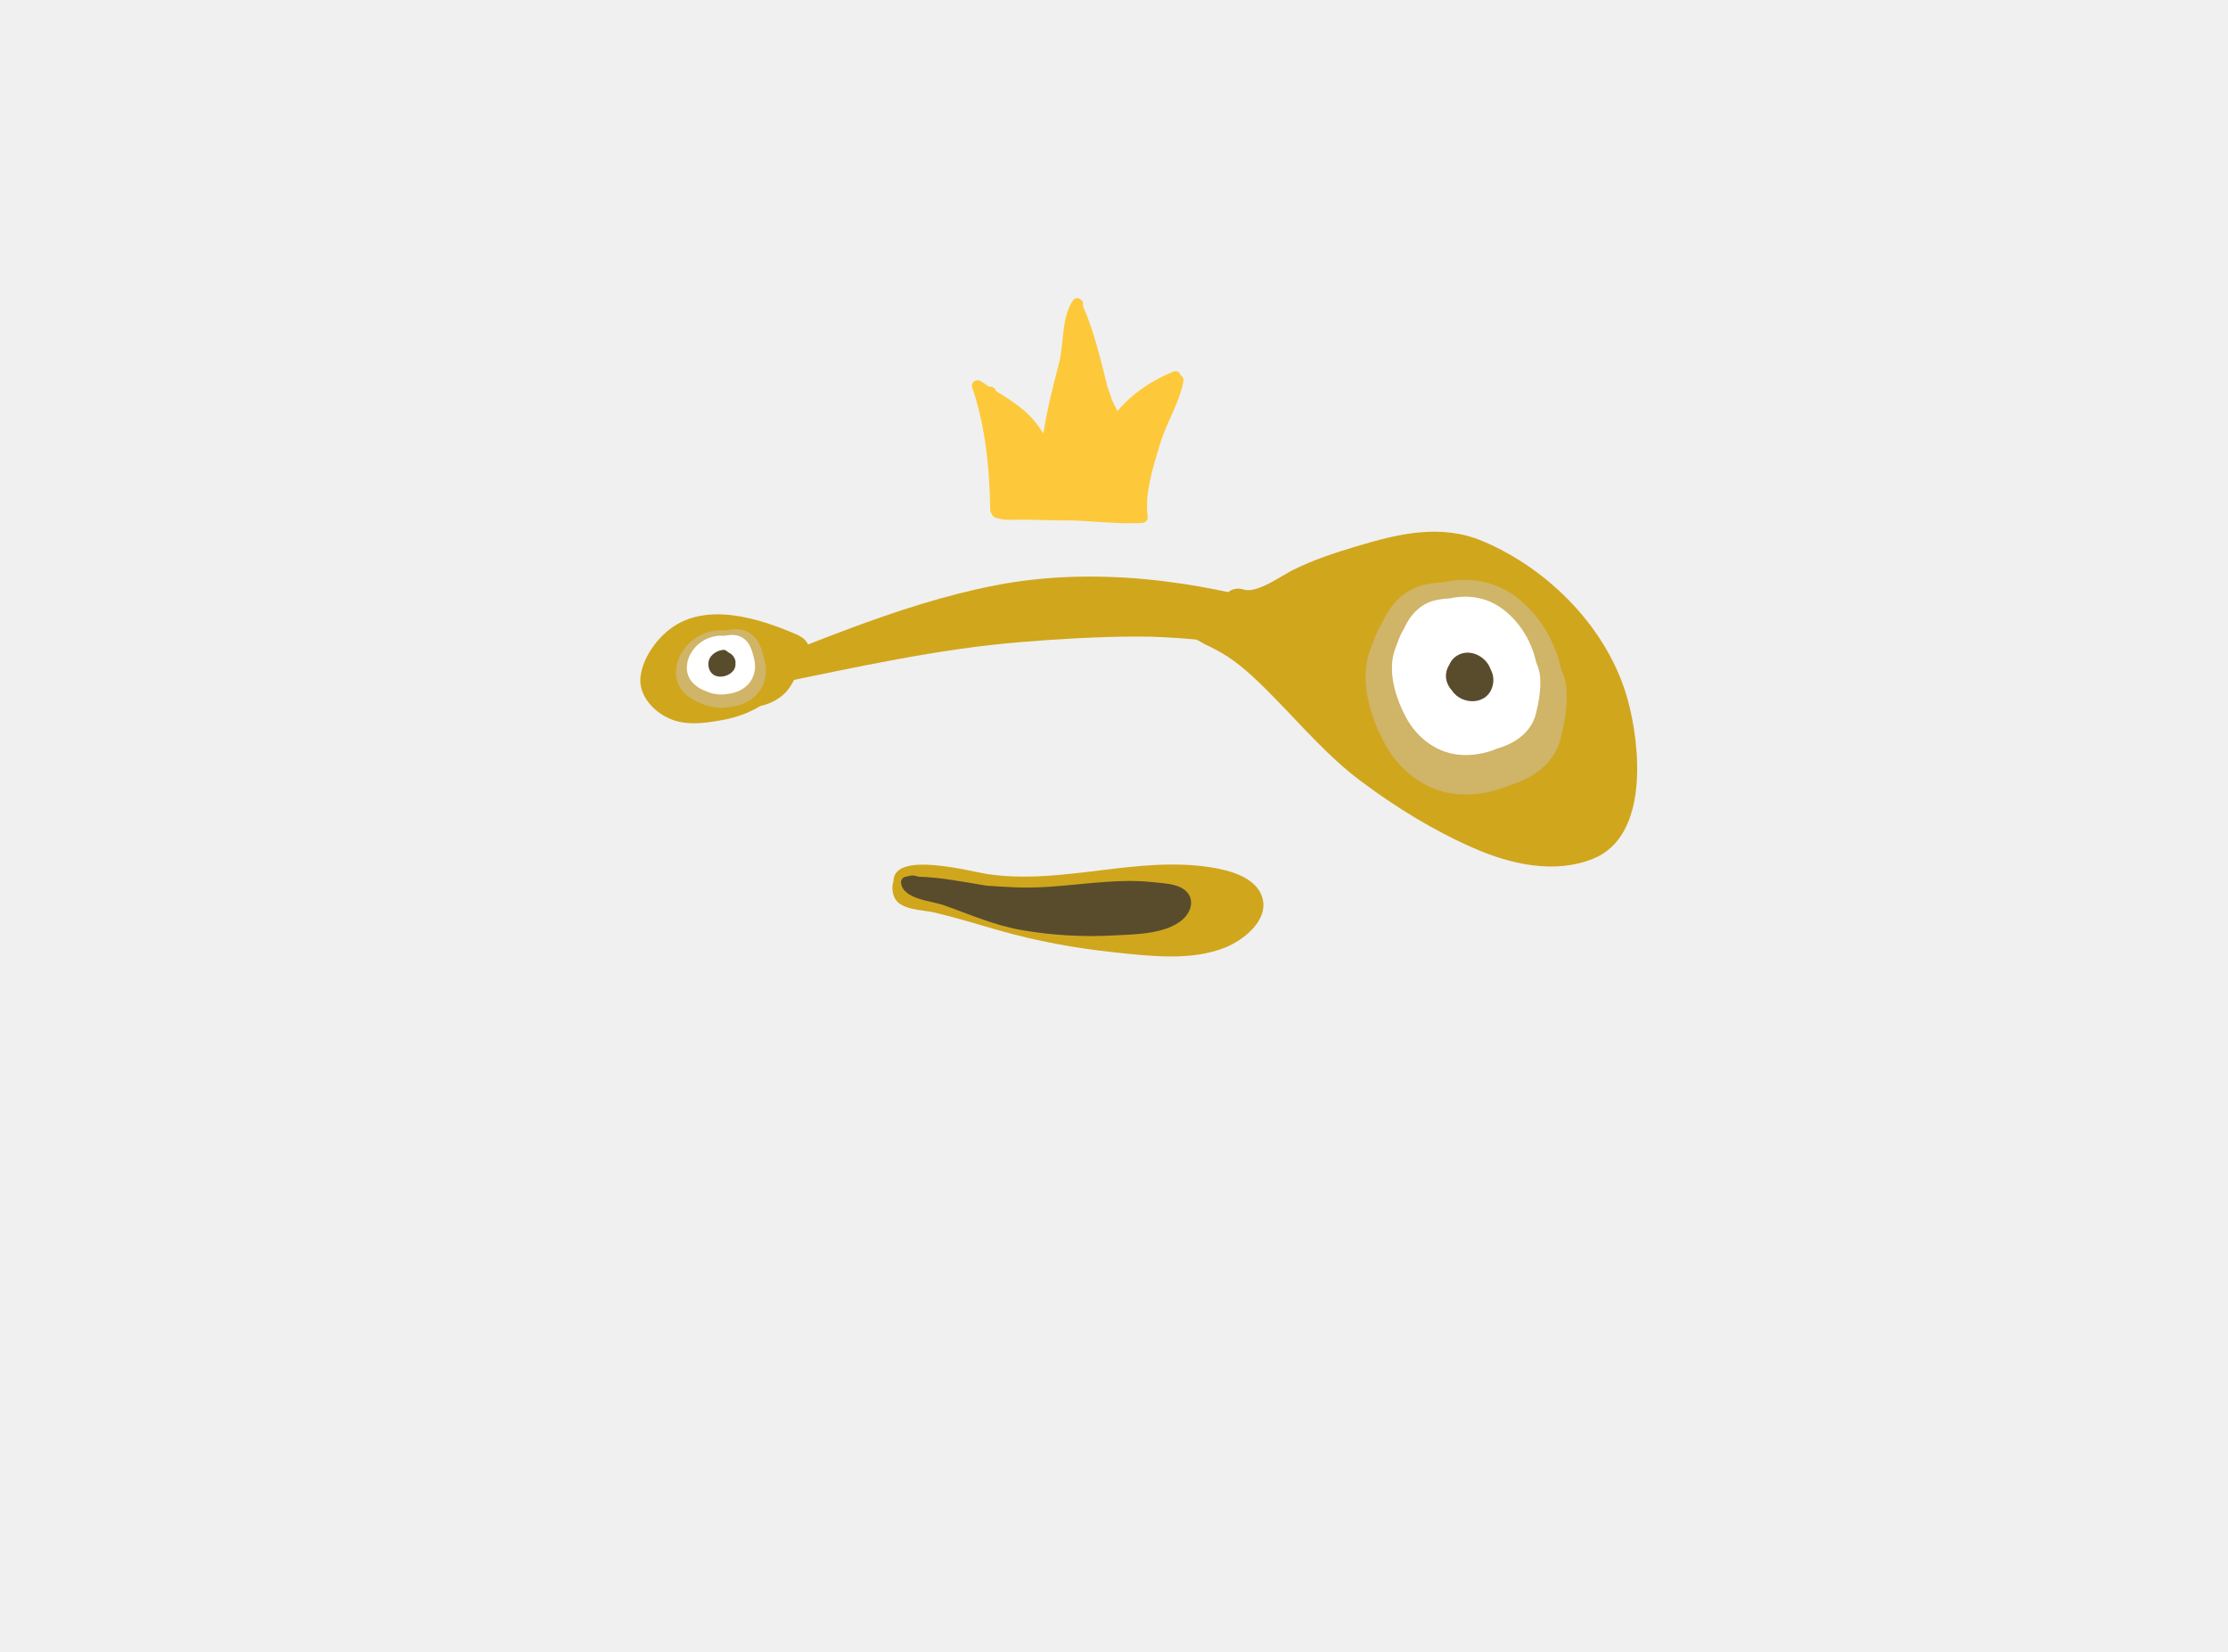
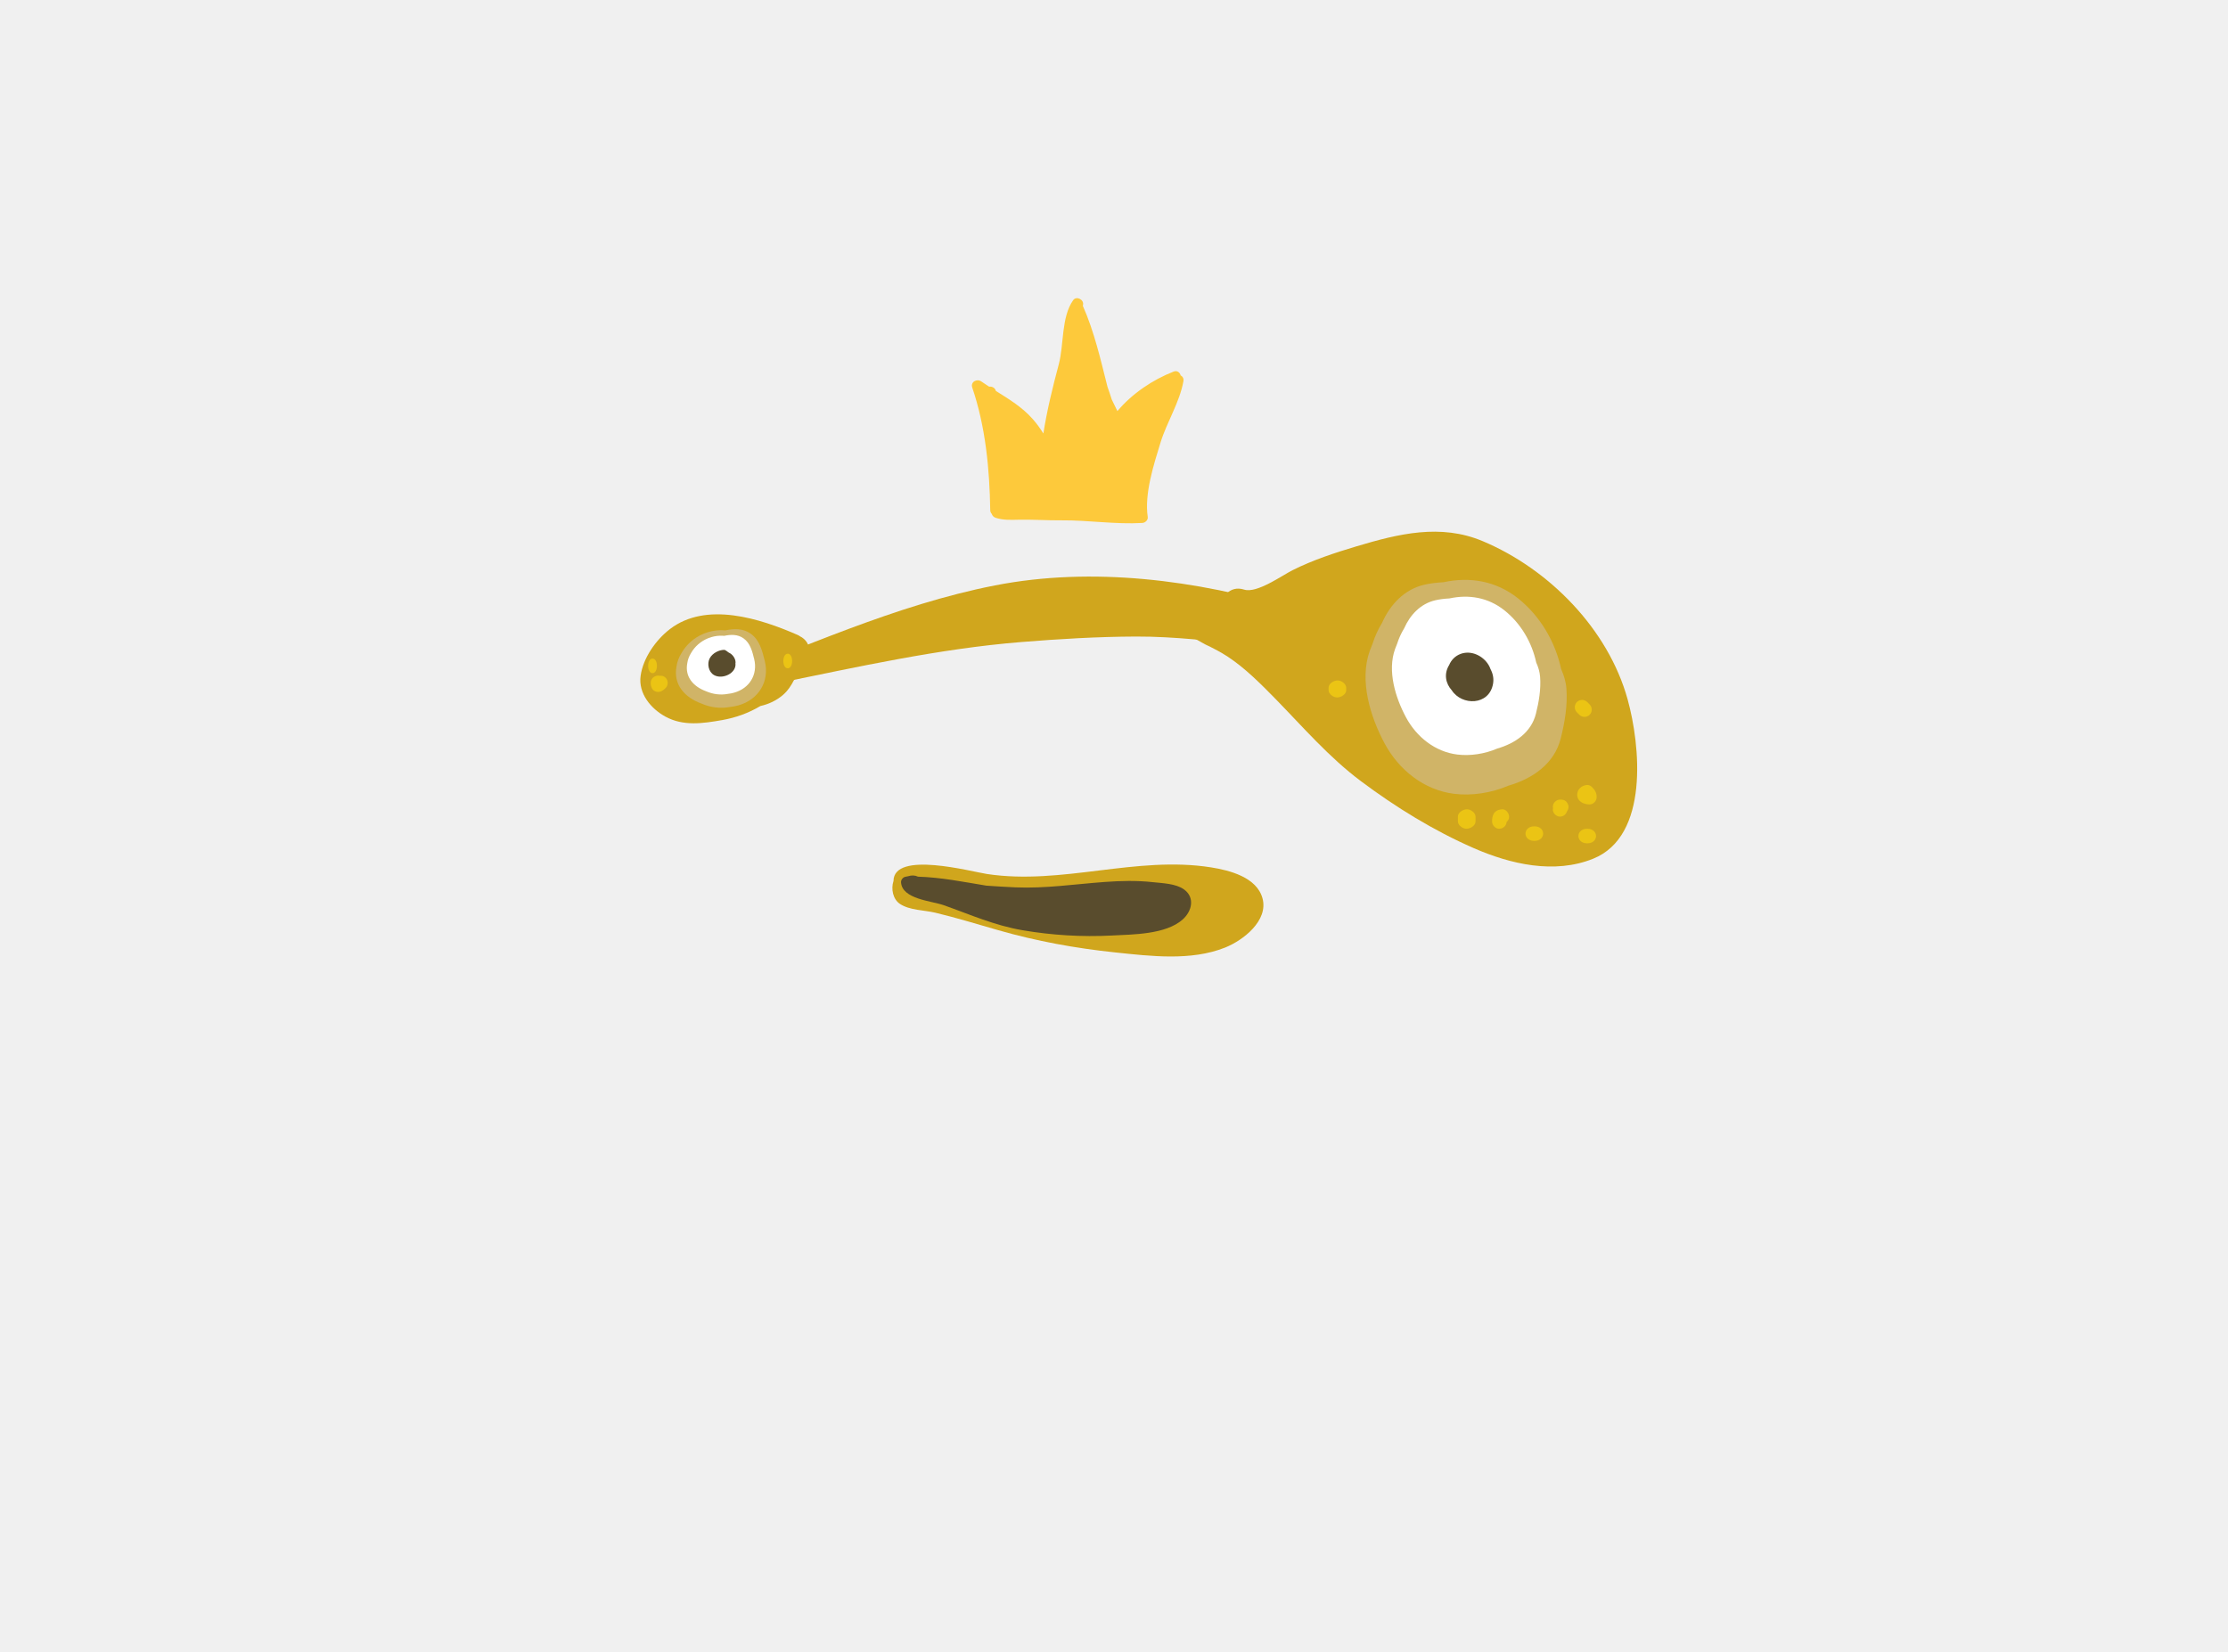
<svg xmlns="http://www.w3.org/2000/svg" xmlns:xlink="http://www.w3.org/1999/xlink" version="1.1" id="Layer_1" x="0px" y="0px" width="379px" height="281px" viewBox="0 0 379 281" enable-background="new 0 0 379 281" xml:space="preserve" class="shader-face">
-   <path fill="#D0A61D" d="M270.616,132.851c-0.326-0.161-0.654-0.327-0.976-0.501c-6.375-3.418-12.37-7.538-18.751-10.962  c-5.93-3.181-12.066-6.105-18.525-8.044c-6.328-1.909-12.877-2.868-19.431-3.562c-6.542-0.688-13.103-1.504-19.689-1.483  c-6.514,0.024-13.056,0.41-19.546,0.938c-14.014,1.137-27.733,4.221-41.484,7.017c-7.043,1.435-14.098,2.853-21.197,3.444  c3.148-1.092,6.29-2.217,9.406-3.387c16.06-6.007,31.885-13.391,48.809-16.707c16.586-3.244,34.294-0.925,50.373,3.889  c7.735,2.318,14.932,5.429,21.821,9.639c0.629,0.385,1.259,0.771,1.896,1.155c6.496,3.946,13.088,7.871,19.199,12.383  C265.258,128.681,267.937,130.762,270.616,132.851z" />
-   <path fill="#FDC93B" d="M200.838,63.866c-0.129-0.491-0.586-0.886-1.195-0.647c-3.553,1.384-7.065,3.74-9.566,6.724  c-0.311-0.666-0.639-1.322-0.96-1.969c-0.224-0.713-0.46-1.427-0.722-2.145c-1.18-4.672-2.247-9.384-4.191-13.783  c0.01-0.049,0.01-0.104,0.021-0.149c0.231-0.9-1.111-1.618-1.672-0.824c-2.043,2.885-1.557,7.548-2.438,10.868  c-1.035,3.889-2.009,7.823-2.63,11.809c-0.533-0.854-1.123-1.674-1.801-2.441c-1.78-2.025-4.033-3.393-6.279-4.797  c-0.146-0.557-0.678-0.793-1.142-0.723c-0.45-0.289-0.896-0.582-1.335-0.889c-0.74-0.521-1.873,0.065-1.542,1.038  c2.268,6.665,2.947,13.841,3.061,20.86c0.006,0.273,0.104,0.477,0.253,0.622c0.088,0.29,0.3,0.552,0.656,0.672  c1.306,0.437,2.611,0.358,3.976,0.332c2.405-0.046,4.793,0.125,7.195,0.104c4.609-0.039,9.198,0.714,13.805,0.443  c0.486-0.028,0.984-0.501,0.906-1.019c-0.59-3.943,1.025-8.908,2.172-12.648c1.068-3.481,3.27-6.875,3.896-10.441  C201.391,64.386,201.17,64.039,200.838,63.866z" />
+   <path fill="#D0A61D" d="M270.616,132.851c-0.326-0.161-0.654-0.327-0.976-0.501c-6.375-3.418-12.371-7.538-18.752-10.962  c-5.93-3.181-12.065-6.105-18.525-8.044c-6.327-1.909-12.877-2.868-19.43-3.562c-6.543-0.688-13.104-1.504-19.689-1.483  c-6.514,0.024-13.056,0.41-19.546,0.938c-14.014,1.137-27.733,4.221-41.484,7.017c-7.043,1.435-14.098,2.853-21.197,3.444  c3.148-1.092,6.29-2.217,9.406-3.387c16.06-6.007,31.885-13.391,48.809-16.707c16.586-3.244,34.293-0.925,50.374,3.889  c7.734,2.318,14.932,5.429,21.82,9.639c0.629,0.385,1.26,0.771,1.896,1.155c6.496,3.946,13.088,7.871,19.199,12.383  C265.258,128.681,267.938,130.762,270.616,132.851z" />
+   <path fill="#FDC93B" d="M200.838,63.866c-0.129-0.491-0.586-0.886-1.195-0.647c-3.553,1.384-7.064,3.74-9.565,6.724  c-0.311-0.666-0.639-1.322-0.96-1.969c-0.224-0.713-0.46-1.427-0.722-2.145c-1.18-4.672-2.247-9.384-4.191-13.783  c0.01-0.049,0.01-0.104,0.021-0.149c0.231-0.9-1.111-1.618-1.672-0.824c-2.043,2.885-1.557,7.548-2.438,10.868  c-1.035,3.889-2.009,7.823-2.63,11.809c-0.533-0.854-1.123-1.674-1.801-2.441c-1.78-2.025-4.033-3.393-6.279-4.797  c-0.146-0.557-0.678-0.793-1.142-0.723c-0.45-0.289-0.896-0.582-1.335-0.889c-0.74-0.521-1.873,0.065-1.542,1.038  c2.268,6.665,2.947,13.841,3.061,20.86c0.006,0.273,0.104,0.477,0.253,0.622c0.088,0.29,0.3,0.552,0.656,0.672  c1.306,0.437,2.611,0.358,3.976,0.332c2.405-0.046,4.793,0.125,7.195,0.104c4.609-0.039,9.198,0.714,13.805,0.443  c0.486-0.028,0.984-0.501,0.906-1.019c-0.59-3.943,1.025-8.908,2.172-12.648c1.068-3.481,3.27-6.875,3.896-10.441  C201.391,64.386,201.17,64.039,200.838,63.866z" />
  <path fill="#D0A61D" d="M136.077,108.256c-0.111-0.084-0.235-0.162-0.383-0.227c-6.393-2.795-15.563-5.757-21.759-0.979  c-2.385,1.84-4.532,4.896-4.959,7.916c-0.422,3,1.729,5.604,4.236,6.967c3.031,1.65,6.36,1.154,9.634,0.58  c2.34-0.414,4.516-1.205,6.494-2.389c1.421-0.318,2.767-0.945,3.884-1.92c0.806-0.701,1.343-1.539,1.816-2.453  c1.251-1.461,2.384-3.107,2.605-4.834C137.792,109.787,137.073,108.729,136.077,108.256z" />
-   <path fill="#D0A61D" d="M276.865,118.965c-3.314-11.945-13.348-22.147-24.652-26.899c-7.154-3.007-14.301-1.262-21.49,0.893  c-3.699,1.109-7.393,2.321-10.852,4.052c-1.803,0.903-6.074,3.989-8.23,3.303c-1.273-0.405-2.309-0.033-3,0.693  c-2.209,0.182-4.414,0.372-6.615,0.616c-1.295-0.167-2.602,0.011-3.998,0.728c-3.52,1.807-0.836,6.347,2.475,5.873  c0.484-0.07,0.973-0.131,1.461-0.188c1.008,0.398,2.697,1.432,3.012,1.58c1.342,0.635,2.658,1.309,3.898,2.127  c2.947,1.943,5.629,4.645,8.09,7.16c4.73,4.838,9.08,9.912,14.521,13.99c5.93,4.443,12.385,8.42,19.188,11.395  c6.283,2.75,13.738,4.477,20.346,1.807C280.572,142.234,279.037,126.783,276.865,118.965z" />
-   <path fill="#D0A61D" d="M214.756,152.818c-0.984-3.561-5.568-4.742-8.736-5.244c-12.758-2.023-25.308,3.051-38.116,1.127  c-2.656-0.398-15.865-4.01-15.914,1.188c-0.455,1.359-0.088,3.113,1.095,3.898c1.671,1.109,4.15,1.049,6.047,1.504  c3.596,0.863,7.129,1.949,10.68,2.969c6.525,1.871,13.164,3.078,19.915,3.785c6.03,0.633,12.881,1.477,18.659-0.824  C211.488,159.984,215.809,156.621,214.756,152.818z" />
-   <path class="shader-mouth" fill="#594C2D" d="M201.414,151.328c-1.387-1.006-3.656-1.059-5.311-1.24c-2.712-0.299-5.448-0.232-8.167-0.035  c-5.096,0.369-10.072,1.135-15.201,0.92c-1.645-0.07-3.286-0.176-4.93-0.289c-0.011-0.002-0.022-0.004-0.033-0.004  c-3.869-0.637-7.7-1.41-11.612-1.527c-0.511-0.244-1.071-0.262-1.667-0.078c-0.152,0.027-0.317,0.061-0.513,0.105  c-0.391,0.086-0.733,0.525-0.708,0.93c0.181,2.881,5.148,3.148,7.296,3.908c4.527,1.602,8.611,3.439,13.396,4.252  c4.974,0.848,10.084,1.16,15.119,0.898c3.62-0.188,9.226-0.16,12.113-2.74C202.766,155.021,203.297,152.693,201.414,151.328z" />
+   <path fill="#D0A61D" d="M276.865,118.965c-3.314-11.945-13.348-22.147-24.652-26.899c-7.154-3.007-14.301-1.262-21.49,0.893  c-3.699,1.109-7.393,2.321-10.852,4.052c-1.803,0.903-6.074,3.989-8.23,3.303c-1.272-0.405-2.309-0.033-3,0.693  c-2.209,0.182-4.414,0.372-6.615,0.616c-1.295-0.167-2.602,0.011-3.998,0.728c-3.52,1.807-0.836,6.347,2.476,5.873  c0.483-0.07,0.974-0.131,1.461-0.188c1.009,0.398,2.697,1.432,3.013,1.58c1.342,0.635,2.657,1.309,3.897,2.127  c2.946,1.943,5.629,4.645,8.09,7.16c4.729,4.838,9.08,9.912,14.521,13.99c5.931,4.443,12.386,8.419,19.188,11.395  c6.283,2.75,13.738,4.478,20.347,1.807C280.572,142.234,279.037,126.783,276.865,118.965z" />
+   <path fill="#D0A61D" d="M214.756,152.818c-0.984-3.562-5.568-4.742-8.736-5.244c-12.758-2.023-25.308,3.051-38.116,1.127  c-2.656-0.398-15.865-4.01-15.914,1.188c-0.455,1.359-0.088,3.113,1.095,3.898c1.671,1.109,4.15,1.049,6.047,1.504  c3.596,0.863,7.129,1.949,10.68,2.969c6.525,1.871,13.164,3.078,19.915,3.785c6.03,0.633,12.88,1.477,18.659-0.824  C211.488,159.984,215.809,156.621,214.756,152.818z" />
+   <path class="shader-mouth" fill="#594C2D" d="M201.414,151.328c-1.387-1.006-3.656-1.059-5.311-1.24c-2.713-0.299-5.449-0.232-8.167-0.035  c-5.096,0.369-10.072,1.135-15.201,0.92c-1.645-0.07-3.286-0.176-4.93-0.289c-0.011-0.002-0.022-0.004-0.033-0.004  c-3.869-0.637-7.7-1.41-11.612-1.527c-0.511-0.243-1.071-0.262-1.667-0.077c-0.152,0.026-0.317,0.061-0.513,0.104  c-0.391,0.086-0.733,0.525-0.708,0.93c0.181,2.882,5.148,3.148,7.296,3.908c4.527,1.603,8.611,3.439,13.396,4.252  c4.974,0.849,10.084,1.16,15.119,0.898c3.62-0.188,9.226-0.16,12.112-2.74C202.766,155.021,203.297,152.693,201.414,151.328z" />
  <path fill="#D0B467" d="M130.094,112.453c-0.423-1.711-0.873-3.57-2.4-4.646c-1.308-0.923-2.84-0.867-4.324-0.555  c-0.333-0.027-0.667-0.039-1.002-0.025c-0.852,0.035-1.679,0.211-2.455,0.504c-0.088,0.033-0.178,0.07-0.267,0.107  c-1.563,0.658-2.889,1.807-3.735,3.301c-0.428,0.699-0.712,1.438-0.822,2.199c-0.623,3.188,1.45,5.34,4.193,6.348  c1.534,0.682,3.276,0.908,4.92,0.594c0.488-0.057,0.961-0.146,1.411-0.271C129.034,119.043,130.957,115.945,130.094,112.453z" />
  <g>
-     <defs>
-       <path id="EYE_PATH_L" d="M128.289,112.121c-0.319-1.297-0.662-2.705-1.818-3.521c-0.992-0.699-2.151-0.658-3.277-0.42    c-0.253-0.021-0.507-0.031-0.759-0.021c-0.646,0.027-1.272,0.162-1.861,0.383c-0.066,0.027-0.135,0.053-0.202,0.082    c-1.185,0.498-2.189,1.369-2.83,2.502c-0.324,0.527-0.54,1.09-0.623,1.666c-0.473,2.416,1.099,4.047,3.177,4.811    c1.163,0.516,2.484,0.689,3.729,0.449c0.37-0.041,0.729-0.109,1.069-0.207C127.484,117.115,128.942,114.768,128.289,112.121z" />
-     </defs>
-     <clipPath id="EYE_MASK_L" class="shader-eye">
-       <use xlink:href="#EYE_PATH_L" overflow="visible" />
-     </clipPath>
-     <g clip-path="url(#EYE_MASK_L)">
-       <path fill="#FFFFFF" d="M128.289,112.121c-0.319-1.297-0.662-2.705-1.818-3.521c-0.992-0.699-2.151-0.658-3.277-0.42    c-0.253-0.021-0.507-0.031-0.759-0.021c-0.646,0.027-1.272,0.162-1.861,0.383c-0.066,0.027-0.135,0.053-0.202,0.082    c-1.185,0.498-2.189,1.369-2.83,2.502c-0.324,0.527-0.54,1.09-0.623,1.666c-0.473,2.416,1.099,4.047,3.177,4.811    c1.163,0.516,2.484,0.689,3.729,0.449c0.37-0.041,0.729-0.109,1.069-0.207C127.484,117.115,128.942,114.768,128.289,112.121z" />
-       <path fill="#594C2D" d="M125.126,112.713c0.002-0.74-0.585-1.443-1.13-1.668c-0.124-0.051-0.553-0.48-0.816-0.48l0,0    c-0.854,0-1.975,0.541-2.447,1.426c-0.495,0.93-0.211,2.32,0.717,2.857c1.428,0.824,3.885-0.305,3.652-2.029    C125.108,112.758,125.126,112.771,125.126,112.713z" />
+     <g>
+       <defs>
+         <path id="SHADER_ID_1_" d="M128.289,112.121c-0.319-1.297-0.662-2.705-1.818-3.521c-0.992-0.699-2.151-0.658-3.277-0.42     c-0.253-0.021-0.507-0.031-0.759-0.021c-0.646,0.027-1.272,0.162-1.861,0.383c-0.066,0.027-0.135,0.053-0.202,0.082     c-1.185,0.498-2.189,1.369-2.83,2.502c-0.324,0.527-0.54,1.09-0.623,1.666c-0.473,2.416,1.099,4.047,3.177,4.811     c1.163,0.516,2.484,0.689,3.729,0.449c0.37-0.041,0.729-0.109,1.069-0.207C127.484,117.115,128.942,114.768,128.289,112.121z" />
+       </defs>
+       <clipPath id="SHADER_ID_2_" class="shader-eye">
+         <use xlink:href="#SHADER_ID_1_" overflow="visible" />
+       </clipPath>
+       <g clip-path="url(#SHADER_ID_2_)">
+         <path fill="#FFFFFF" d="M128.289,112.121c-0.319-1.297-0.662-2.705-1.818-3.521c-0.992-0.699-2.151-0.658-3.277-0.42     c-0.253-0.021-0.507-0.031-0.759-0.021c-0.646,0.027-1.272,0.162-1.861,0.383c-0.066,0.027-0.135,0.053-0.202,0.082     c-1.185,0.498-2.189,1.369-2.83,2.502c-0.324,0.527-0.54,1.09-0.623,1.666c-0.473,2.416,1.099,4.047,3.177,4.811     c1.163,0.516,2.484,0.689,3.729,0.449c0.37-0.041,0.729-0.109,1.069-0.207C127.484,117.115,128.942,114.768,128.289,112.121z" />
+         <path fill="#594C2D" d="M125.126,112.713c0.002-0.74-0.585-1.443-1.13-1.668c-0.124-0.051-0.553-0.48-0.816-0.48l0,0     c-0.854,0-1.975,0.541-2.447,1.426c-0.495,0.93-0.211,2.32,0.717,2.857c1.428,0.824,3.885-0.305,3.652-2.029     C125.108,112.758,125.126,112.771,125.126,112.713z" />
+       </g>
    </g>
  </g>
-   <path fill="#D0B467" d="M266.459,117.152c-0.094-1.197-0.43-2.279-0.895-3.311c-1-4.66-3.562-9.031-7.326-12.032  c-3.789-3.02-8.271-3.702-12.682-2.752c-1.182,0.058-2.303,0.204-3.258,0.423c-3.404,0.783-5.828,3.38-7.195,6.486  c-0.684,1.111-1.225,2.316-1.633,3.595c-0.166,0.395-0.322,0.791-0.465,1.186c-1.807,5.051,0.094,11.197,2.521,15.725  c2.416,4.506,6.697,7.949,11.832,8.584c2.949,0.369,6.295-0.123,9.232-1.383c4.154-1.203,7.814-3.742,8.898-8.021  C266.178,122.934,266.676,119.965,266.459,117.152z" />
+   <path fill="#D0B467" d="M266.459,117.152c-0.094-1.197-0.43-2.279-0.895-3.311c-1-4.66-3.562-9.031-7.326-12.032  c-3.789-3.02-8.271-3.702-12.682-2.752c-1.183,0.058-2.304,0.204-3.259,0.423c-3.403,0.783-5.827,3.38-7.194,6.486  c-0.685,1.111-1.226,2.316-1.633,3.595c-0.166,0.395-0.322,0.791-0.466,1.186c-1.807,5.051,0.095,11.197,2.521,15.725  c2.416,4.506,6.697,7.949,11.832,8.584c2.949,0.369,6.295-0.123,9.232-1.383c4.154-1.203,7.814-3.742,8.898-8.021  C266.178,122.934,266.676,119.965,266.459,117.152z" />
  <g>
-     <defs>
-       <path id="EYE_PATH_R" d="M261.984,115.164c-0.066-0.885-0.316-1.682-0.66-2.443c-0.738-3.438-2.627-6.662-5.404-8.875    c-2.795-2.229-6.102-2.733-9.355-2.031c-0.873,0.042-1.699,0.15-2.402,0.312c-2.514,0.577-4.301,2.494-5.309,4.785    c-0.504,0.819-0.902,1.709-1.205,2.651c-0.121,0.291-0.238,0.584-0.344,0.877c-1.33,3.727,0.07,8.26,1.861,11.598    c1.781,3.326,4.939,5.865,8.729,6.336c2.178,0.27,4.645-0.092,6.811-1.021c3.064-0.889,5.766-2.76,6.564-5.916    C261.777,119.428,262.145,117.238,261.984,115.164z" />
-     </defs>
-     <clipPath id="EYE_MASK_R" class="shader-eye">
-       <use xlink:href="#EYE_PATH_R" overflow="visible" />
-     </clipPath>
-     <g clip-path="url(#EYE_MASK_R)">
-       <path fill="#FFFFFF" d="M261.984,115.164c-0.066-0.885-0.316-1.682-0.66-2.443c-0.738-3.438-2.627-6.662-5.404-8.875    c-2.795-2.229-6.102-2.733-9.355-2.031c-0.873,0.042-1.699,0.15-2.402,0.312c-2.514,0.577-4.301,2.494-5.309,4.785    c-0.504,0.819-0.902,1.709-1.205,2.651c-0.121,0.291-0.238,0.584-0.344,0.877c-1.33,3.727,0.07,8.26,1.861,11.598    c1.781,3.326,4.939,5.865,8.729,6.336c2.178,0.27,4.645-0.092,6.811-1.021c3.064-0.889,5.766-2.76,6.564-5.916    C261.777,119.428,262.145,117.238,261.984,115.164z" />
-       <path fill="#594C2D" d="M253.553,113.852c-0.084-0.24-0.195-0.479-0.334-0.715c-0.938-1.566-2.928-2.527-4.701-1.904    c-0.979,0.344-1.646,1.059-2.004,1.908c-0.953,1.549-0.57,3.191,0.441,4.299c1.705,2.654,6.371,2.631,7.023-1.1    C254.137,115.449,253.953,114.594,253.553,113.852z" />
+     <g>
+       <defs>
+         <path id="SHADER_ID_3_" d="M261.984,115.164c-0.066-0.885-0.316-1.682-0.66-2.443c-0.738-3.438-2.627-6.662-5.404-8.875     c-2.795-2.229-6.102-2.733-9.355-2.031c-0.873,0.042-1.698,0.15-2.401,0.312c-2.515,0.577-4.302,2.494-5.31,4.785     c-0.504,0.819-0.901,1.709-1.205,2.651c-0.121,0.291-0.237,0.584-0.344,0.877c-1.33,3.727,0.07,8.26,1.861,11.598     c1.781,3.326,4.939,5.865,8.729,6.336c2.179,0.27,4.646-0.092,6.812-1.021c3.063-0.889,5.767-2.76,6.563-5.916     C261.777,119.428,262.145,117.238,261.984,115.164z" />
+       </defs>
+       <clipPath id="SHADER_ID_4_" class="shader-eye">
+         <use xlink:href="#SHADER_ID_3_" overflow="visible" />
+       </clipPath>
+       <g clip-path="url(#SHADER_ID_4_)">
+         <path fill="#FFFFFF" d="M261.984,115.164c-0.066-0.885-0.316-1.682-0.66-2.443c-0.738-3.438-2.627-6.662-5.404-8.875     c-2.795-2.229-6.102-2.733-9.355-2.031c-0.873,0.042-1.698,0.15-2.401,0.312c-2.515,0.577-4.302,2.494-5.31,4.785     c-0.504,0.819-0.901,1.709-1.205,2.651c-0.121,0.291-0.237,0.584-0.344,0.877c-1.33,3.727,0.07,8.26,1.861,11.598     c1.781,3.326,4.939,5.865,8.729,6.336c2.179,0.27,4.646-0.092,6.812-1.021c3.063-0.889,5.767-2.76,6.563-5.916     C261.777,119.428,262.145,117.238,261.984,115.164z" />
+         <path fill="#594C2D" d="M253.553,113.852c-0.084-0.24-0.195-0.479-0.334-0.715c-0.938-1.566-2.928-2.527-4.701-1.904     c-0.979,0.344-1.646,1.059-2.004,1.908c-0.953,1.549-0.57,3.191,0.441,4.299c1.705,2.654,6.371,2.631,7.023-1.1     C254.137,115.449,253.953,114.594,253.553,113.852z" />
+       </g>
    </g>
  </g>
+   <g>
+     <path fill="#EBC414" d="M266.773,136.957c-0.129-0.398-0.438-0.775-0.867-0.867c-0.17-0.037-0.336-0.053-0.51-0.053   c-0.648-0.002-1.27,0.572-1.24,1.24c0.004,0.078,0.014,0.154,0.031,0.227c-0.01,0.062-0.025,0.119-0.031,0.188   c-0.059,0.648,0.613,1.27,1.24,1.242c0.588-0.027,0.986-0.381,1.154-0.883c0.012-0.014,0.018-0.02,0.004,0   C266.777,137.742,266.896,137.332,266.773,136.957z" />
+     <path fill="#EBC414" d="M270.824,133.92c-0.01-0.012-0.021-0.014-0.033-0.023c-0.219-0.223-0.51-0.365-0.844-0.342   c-0.156,0.012-0.305,0.047-0.449,0.094c-0.012,0.004-0.02,0.006-0.027,0.01c-0.664,0.223-1.176,0.797-1.178,1.551   c-0.002,1.141,1.084,1.631,2.068,1.656c0.668,0.016,1.242-0.582,1.24-1.24C271.6,134.891,271.332,134.428,270.824,133.92z" />
+     <path fill="#EBC414" d="M270,141.002c-2,0-2,2.48,0,2.48S272,141.002,270,141.002z" />
+     <path fill="#EBC414" d="M261,140.588c-2,0-2,2.48,0,2.48S263,140.588,261,140.588z" />
+     <path fill="#EBC414" d="M113.224,115.305c-0.27-0.271-0.643-0.37-1.004-0.334c-0.093-0.021-0.189-0.034-0.288-0.03   c-0.67,0.03-1.241,0.546-1.24,1.241c0.002,0.632,0.251,1.345,0.95,1.504c0.66,0.151,1.139-0.186,1.582-0.627   C113.699,116.586,113.697,115.778,113.224,115.305z" />
+     <path fill="#EBC414" d="M111,112.045c-1,0-1,2.482,0,2.482S112,112.045,111,112.045z" />
+     <path fill="#EBC414" d="M256.711,138.934c-0.027-0.619-0.549-1.309-1.24-1.242c-0.572,0.055-1.107,0.26-1.4,0.797   c-0.213,0.395-0.254,0.83-0.256,1.271c0,0.65,0.572,1.271,1.242,1.242c0.646-0.029,1.189-0.508,1.232-1.162   C256.553,139.625,256.729,139.316,256.711,138.934z" />
+     <path fill="#EBC414" d="M227.5,115.768c-0.672,0.03-1.5,0.546-1.5,1.241v0.414c0,0.649,0.83,1.271,1.5,1.241   c0.672-0.03,1.5-0.546,1.5-1.241v-0.414C229,116.36,228.172,115.739,227.5,115.768z" />
+     <path fill="#EBC414" d="M134,111.218c-1,0-1,2.482,0,2.482S135,111.218,134,111.218z" />
+     <path fill="#EBC414" d="M249.5,137.691c-0.672,0.031-1.5,0.547-1.5,1.242v0.826c0,0.65,0.83,1.271,1.5,1.242   c0.672-0.031,1.5-0.547,1.5-1.242v-0.826C251,138.283,250.17,137.662,249.5,137.691z" />
+     <path fill="#EBC414" d="M270.412,119.855c-0.139-0.139-0.275-0.276-0.414-0.413c-0.473-0.476-1.281-0.476-1.754,0   c-0.477,0.475-0.477,1.279,0,1.754c0.137,0.139,0.273,0.276,0.412,0.414c0.475,0.475,1.281,0.475,1.756,0   C270.887,121.134,270.887,120.33,270.412,119.855z" />
+   </g>
</svg>
